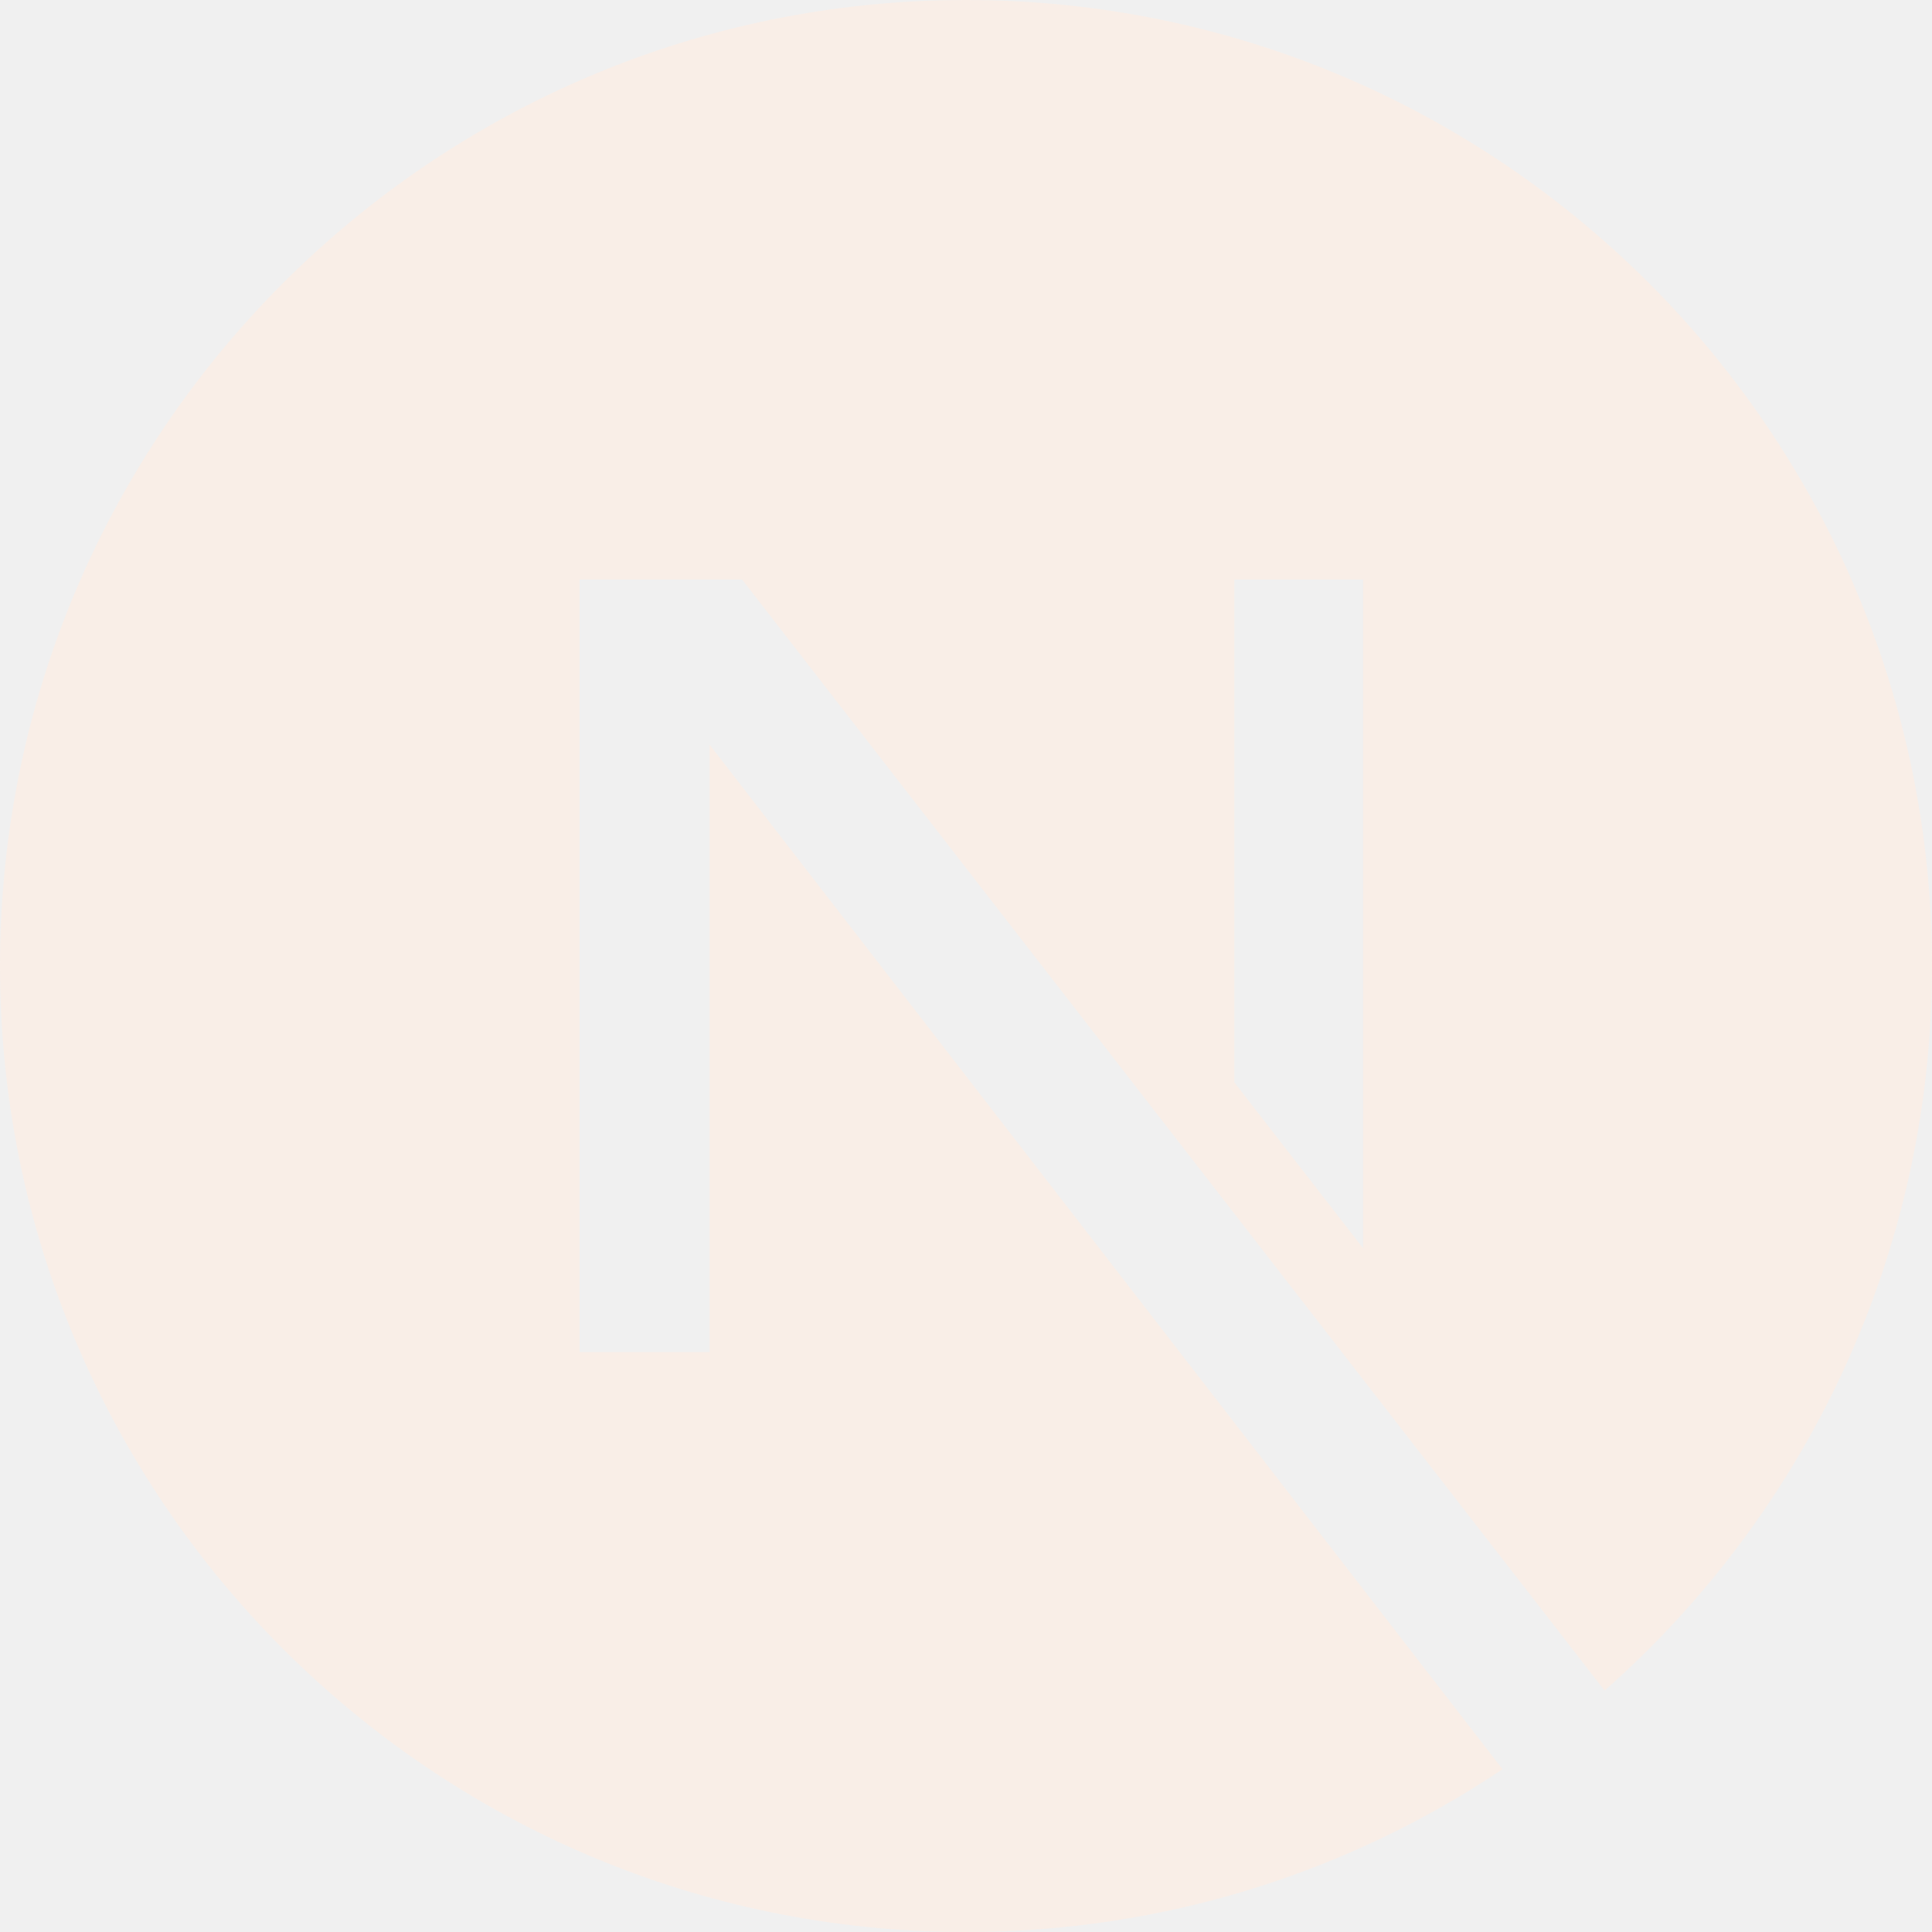
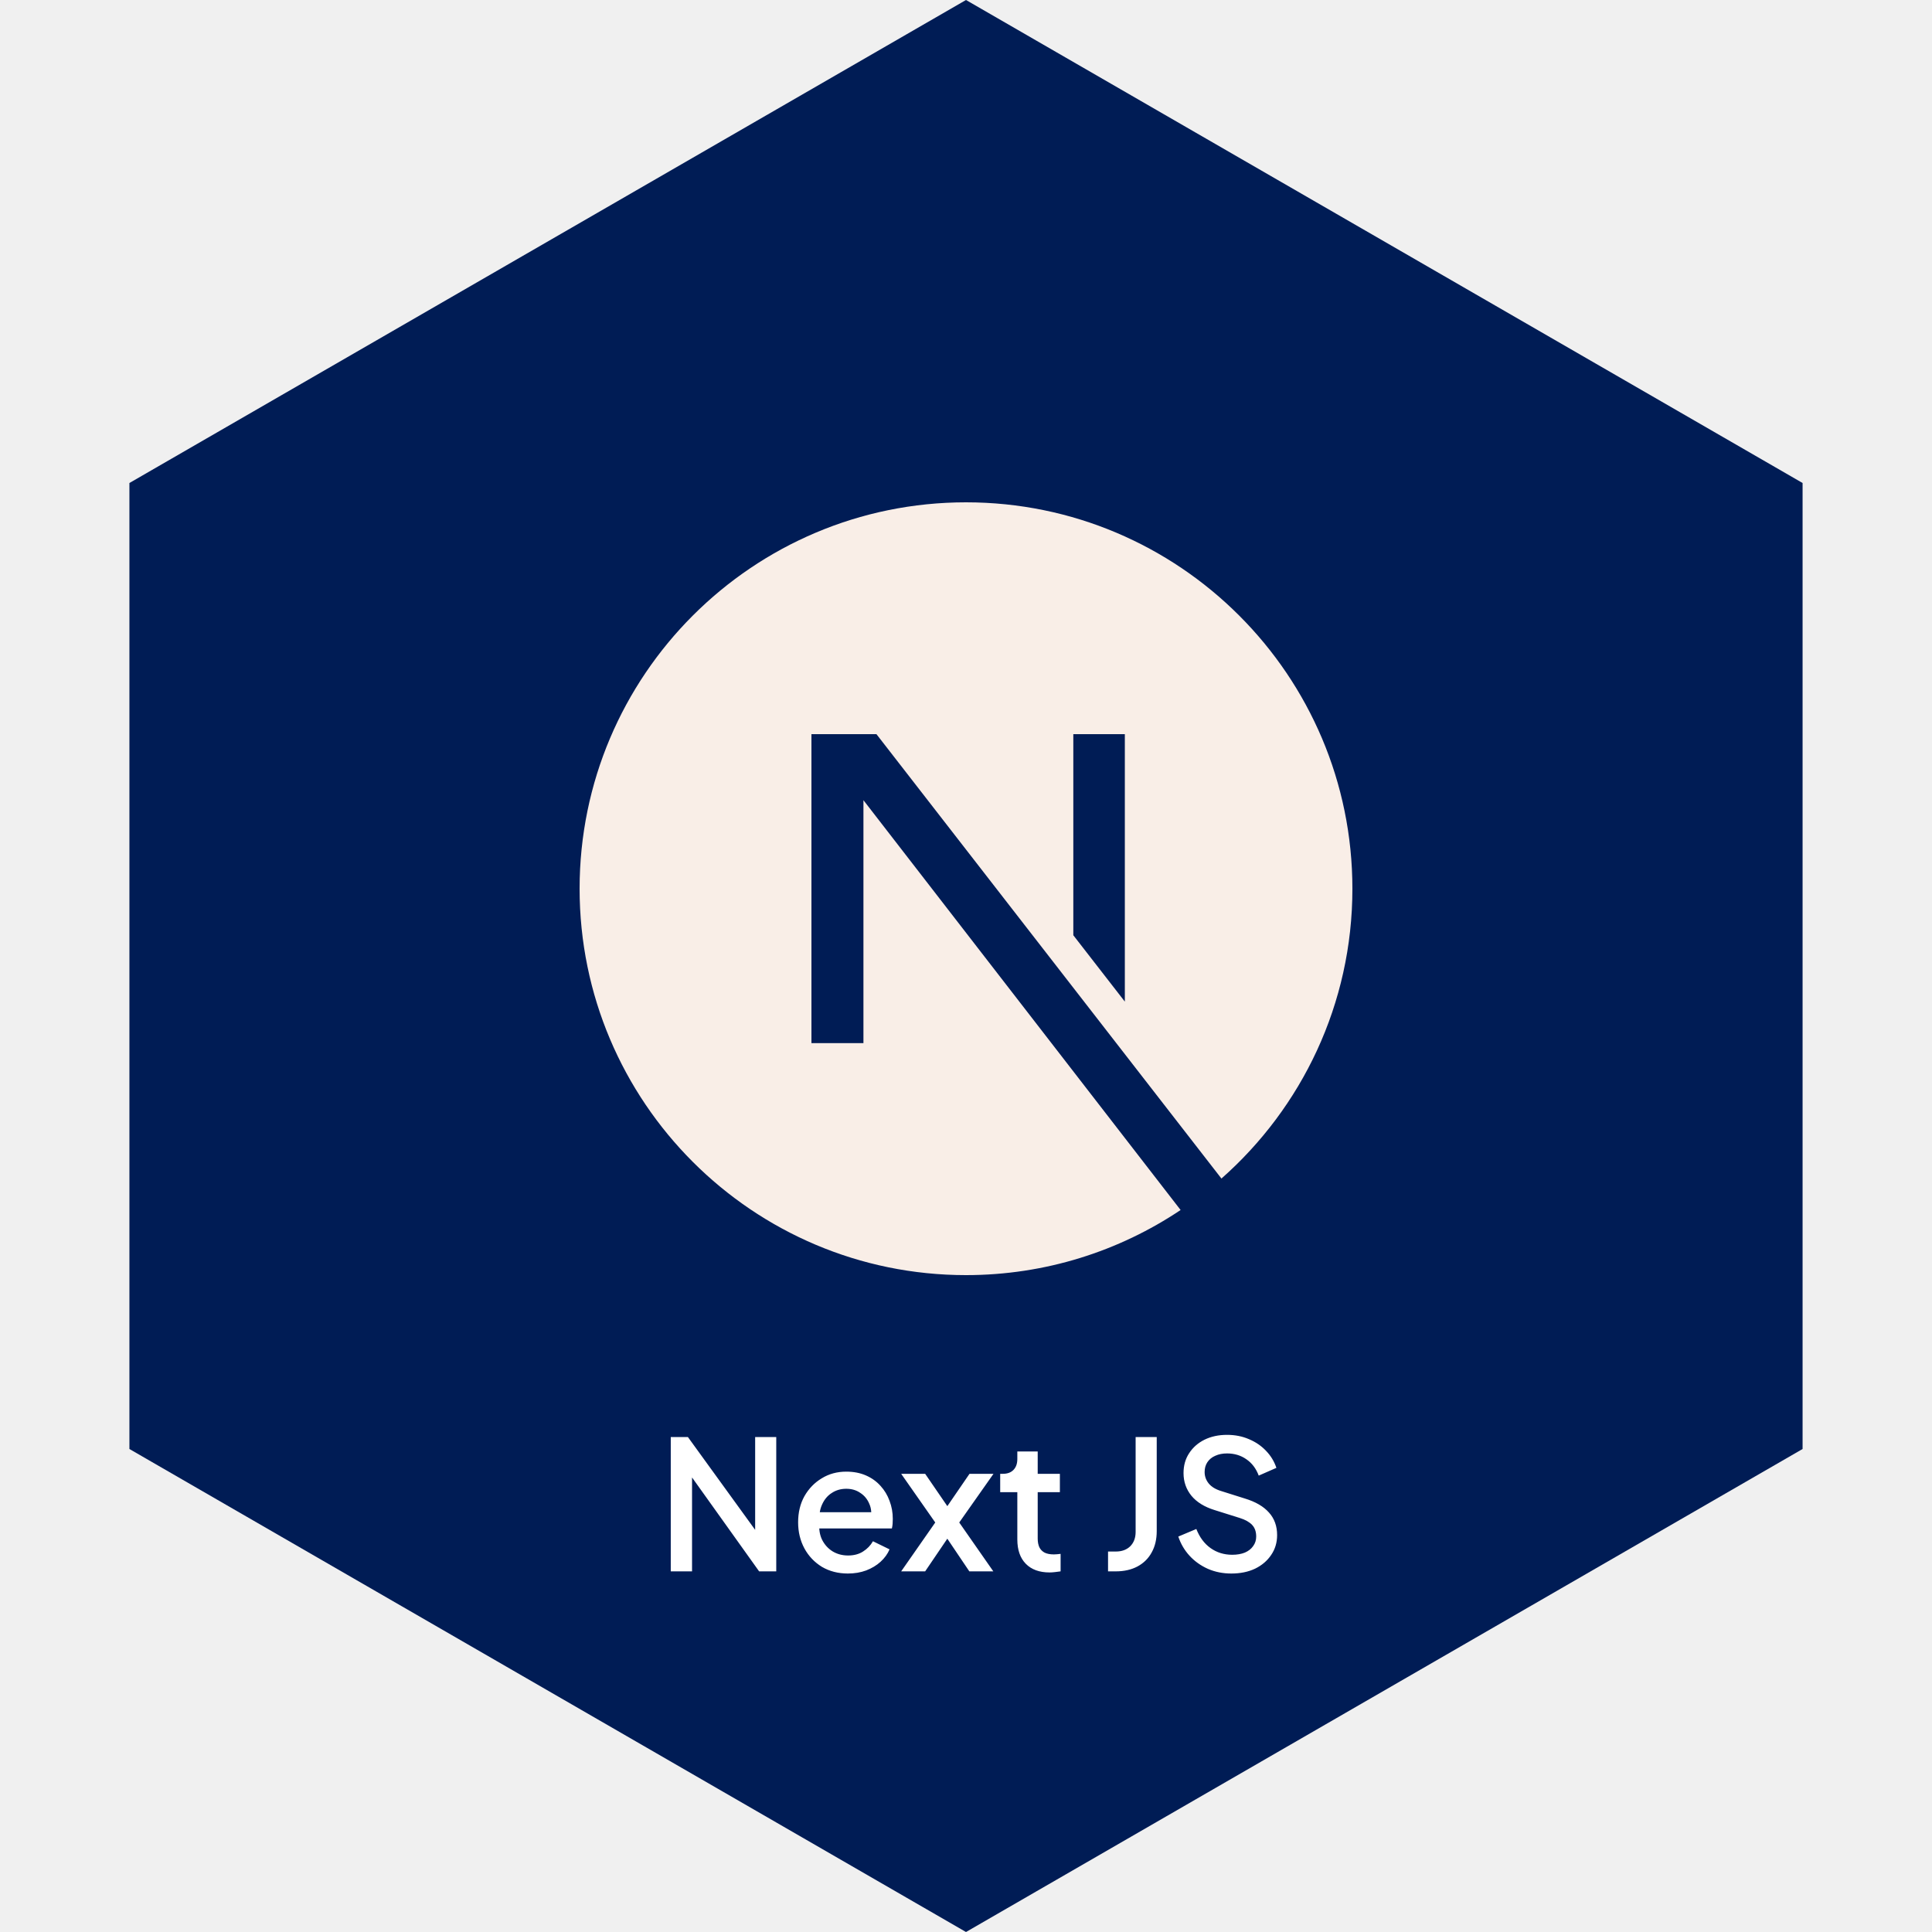
- <svg xmlns="http://www.w3.org/2000/svg" width="80" height="80" viewBox="0 0 80 80" fill="none">
-   <g clip-path="url(#clip0_232_95)">
-     <path d="M62.217 73.26C55.86 77.517 48.217 80 40 80C17.923 80 0 62.077 0 40C0 17.923 17.923 0 40 0C62.077 0 80 17.923 80 40C80 51.943 74.753 62.67 66.443 70.003L30.73 24H24V55.987H29.383V30.837L62.217 73.26ZM51.11 44.817L56.443 51.687V24H51.11V44.817Z" fill="#F9EEE7" />
+ <svg xmlns="http://www.w3.org/2000/svg" width="150" height="150" viewBox="0 0 150 150" fill="none">
+   <path d="M75 0L139.952 37.5V112.5L75 150L10.048 112.5V37.5L75 0Z" fill="#001C55" />
+   <g clip-path="url(#clip0_244_369)">
+     <path d="M91.662 93.945C86.895 97.138 81.162 99 75 99C58.443 99 45 85.558 45 69C45 52.443 58.443 39 75 39C91.558 39 105 52.443 105 69C105 77.957 101.065 86.002 94.832 91.502L68.047 57H63V80.99H67.037V62.127L91.662 93.945ZM83.332 72.612L87.332 77.765V57H83.332V72.612Z" fill="#F9EEE7" />
  </g>
+   <path d="M52.078 122V111.57H53.408L59.26 119.648L58.63 119.746V111.57H60.268V122H58.938L53.128 113.866L53.73 113.754V122H52.078ZM65.83 122.168C65.074 122.168 64.402 121.995 63.814 121.65C63.235 121.295 62.782 120.819 62.456 120.222C62.129 119.615 61.966 118.939 61.966 118.192C61.966 117.427 62.129 116.75 62.456 116.162C62.792 115.574 63.24 115.112 63.8 114.776C64.36 114.431 64.994 114.258 65.704 114.258C66.273 114.258 66.782 114.356 67.23 114.552C67.678 114.748 68.056 115.019 68.364 115.364C68.672 115.7 68.905 116.087 69.064 116.526C69.232 116.965 69.316 117.431 69.316 117.926C69.316 118.047 69.311 118.173 69.302 118.304C69.292 118.435 69.274 118.556 69.246 118.668H63.212V117.408H68.35L67.594 117.982C67.687 117.525 67.654 117.119 67.496 116.764C67.346 116.4 67.113 116.115 66.796 115.91C66.488 115.695 66.124 115.588 65.704 115.588C65.284 115.588 64.91 115.695 64.584 115.91C64.257 116.115 64.005 116.414 63.828 116.806C63.65 117.189 63.58 117.655 63.618 118.206C63.571 118.719 63.641 119.167 63.828 119.55C64.024 119.933 64.294 120.231 64.64 120.446C64.994 120.661 65.396 120.768 65.844 120.768C66.301 120.768 66.688 120.665 67.006 120.46C67.332 120.255 67.589 119.989 67.776 119.662L69.064 120.292C68.914 120.647 68.681 120.969 68.364 121.258C68.056 121.538 67.682 121.762 67.244 121.93C66.814 122.089 66.343 122.168 65.83 122.168ZM69.967 122L72.613 118.206L69.967 114.426H71.829L73.999 117.59H73.103L75.273 114.426H77.135L74.475 118.206L77.121 122H75.259L73.117 118.822H73.985L71.829 122H69.967ZM81.491 122.084C80.698 122.084 80.082 121.86 79.643 121.412C79.204 120.964 78.985 120.334 78.985 119.522V115.854H77.655V114.426H77.865C78.22 114.426 78.495 114.323 78.691 114.118C78.887 113.913 78.985 113.633 78.985 113.278V112.69H80.567V114.426H82.289V115.854H80.567V119.452C80.567 119.713 80.609 119.937 80.693 120.124C80.777 120.301 80.912 120.441 81.099 120.544C81.286 120.637 81.528 120.684 81.827 120.684C81.902 120.684 81.986 120.679 82.079 120.67C82.172 120.661 82.261 120.651 82.345 120.642V122C82.214 122.019 82.07 122.037 81.911 122.056C81.752 122.075 81.612 122.084 81.491 122.084ZM86.028 122V120.46H86.63C87.097 120.46 87.47 120.325 87.75 120.054C88.03 119.774 88.17 119.401 88.17 118.934V111.57H89.808V118.878C89.808 119.513 89.677 120.063 89.416 120.53C89.164 120.997 88.795 121.361 88.31 121.622C87.834 121.874 87.274 122 86.63 122H86.028ZM95.599 122.168C94.946 122.168 94.339 122.047 93.779 121.804C93.219 121.552 92.743 121.211 92.351 120.782C91.959 120.353 91.67 119.858 91.483 119.298L92.883 118.71C93.135 119.354 93.504 119.849 93.989 120.194C94.475 120.539 95.034 120.712 95.669 120.712C96.043 120.712 96.369 120.656 96.649 120.544C96.929 120.423 97.144 120.255 97.293 120.04C97.452 119.825 97.531 119.578 97.531 119.298C97.531 118.915 97.424 118.612 97.209 118.388C96.995 118.164 96.677 117.987 96.257 117.856L94.297 117.24C93.513 116.997 92.916 116.629 92.505 116.134C92.094 115.63 91.889 115.042 91.889 114.37C91.889 113.782 92.034 113.269 92.323 112.83C92.612 112.382 93.009 112.032 93.513 111.78C94.026 111.528 94.61 111.402 95.263 111.402C95.888 111.402 96.458 111.514 96.971 111.738C97.484 111.953 97.923 112.251 98.287 112.634C98.66 113.017 98.931 113.46 99.099 113.964L97.727 114.566C97.522 114.015 97.2 113.591 96.761 113.292C96.332 112.993 95.832 112.844 95.263 112.844C94.918 112.844 94.615 112.905 94.353 113.026C94.092 113.138 93.886 113.306 93.737 113.53C93.597 113.745 93.527 113.997 93.527 114.286C93.527 114.622 93.635 114.921 93.849 115.182C94.064 115.443 94.391 115.639 94.829 115.77L96.649 116.344C97.48 116.596 98.105 116.96 98.525 117.436C98.945 117.903 99.155 118.486 99.155 119.186C99.155 119.765 99.001 120.278 98.693 120.726C98.394 121.174 97.979 121.529 97.447 121.79C96.915 122.042 96.299 122.168 95.599 122.168Z" fill="white" />
  <defs>
-     <clipPath id="clip0_232_95">
-       <rect width="80" height="80" fill="white" />
+     <clipPath id="clip0_244_369">
+       <rect width="60" height="60" fill="white" transform="translate(45 39)" />
    </clipPath>
  </defs>
</svg>
